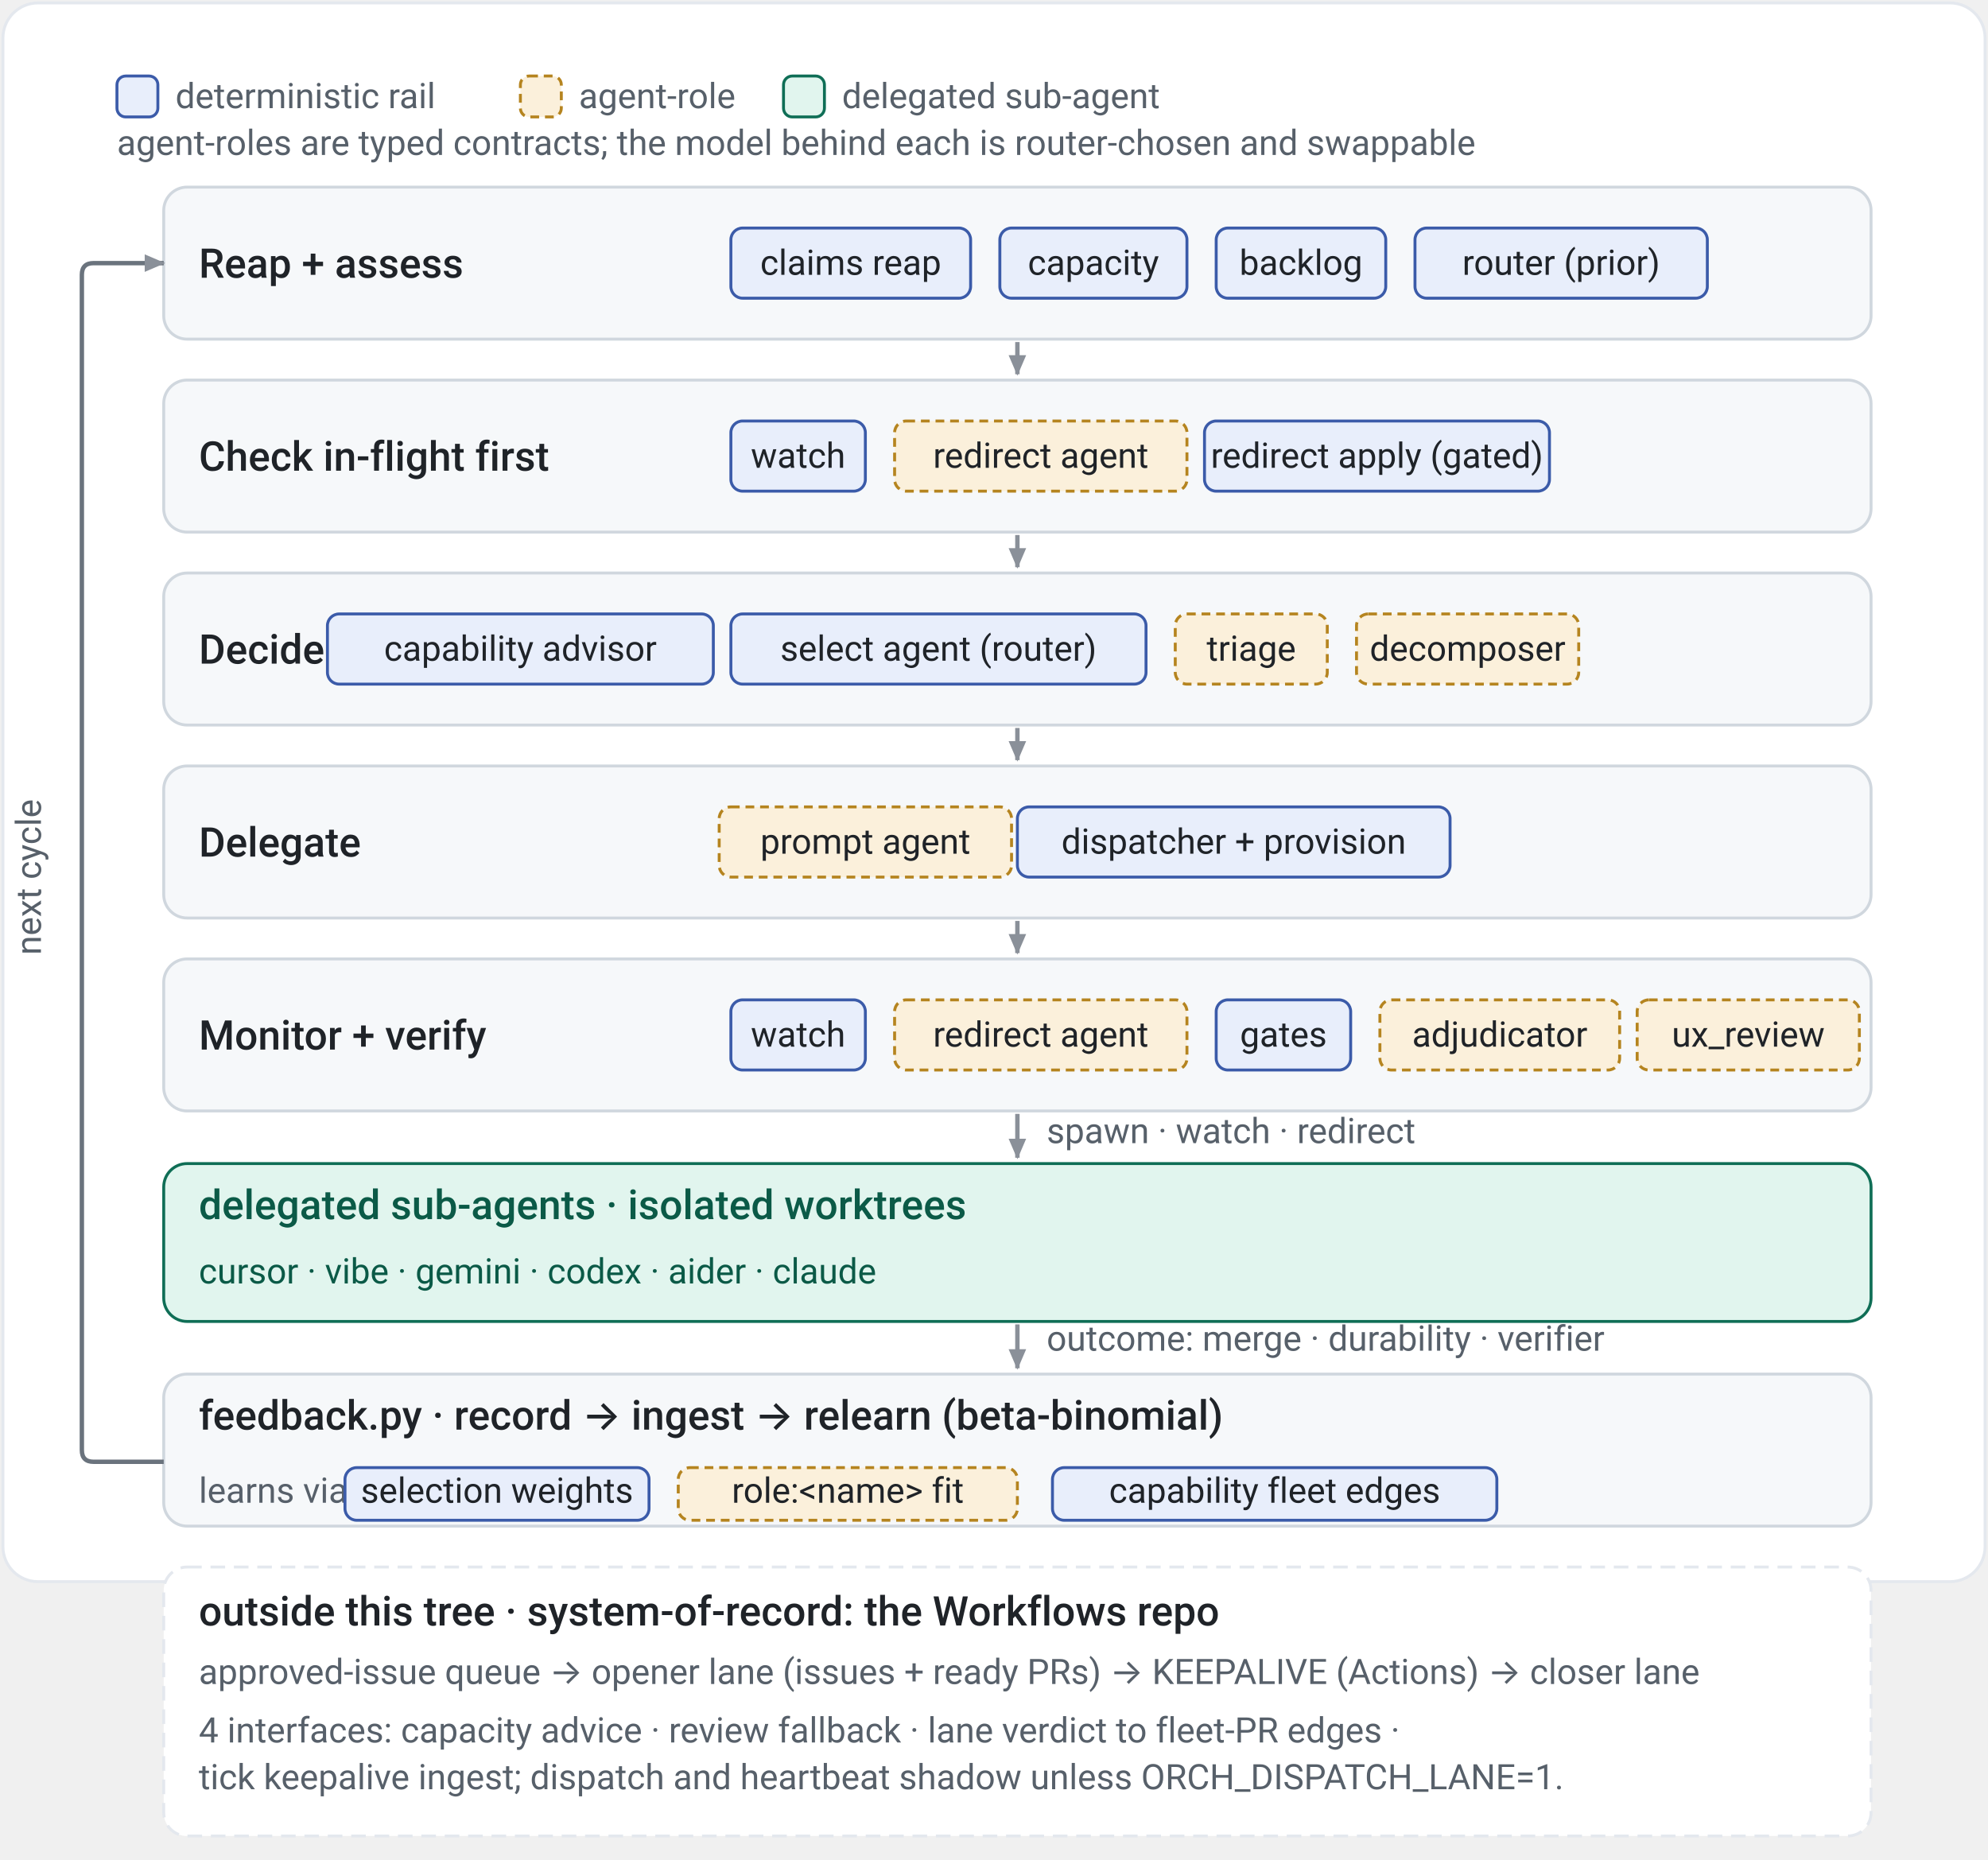
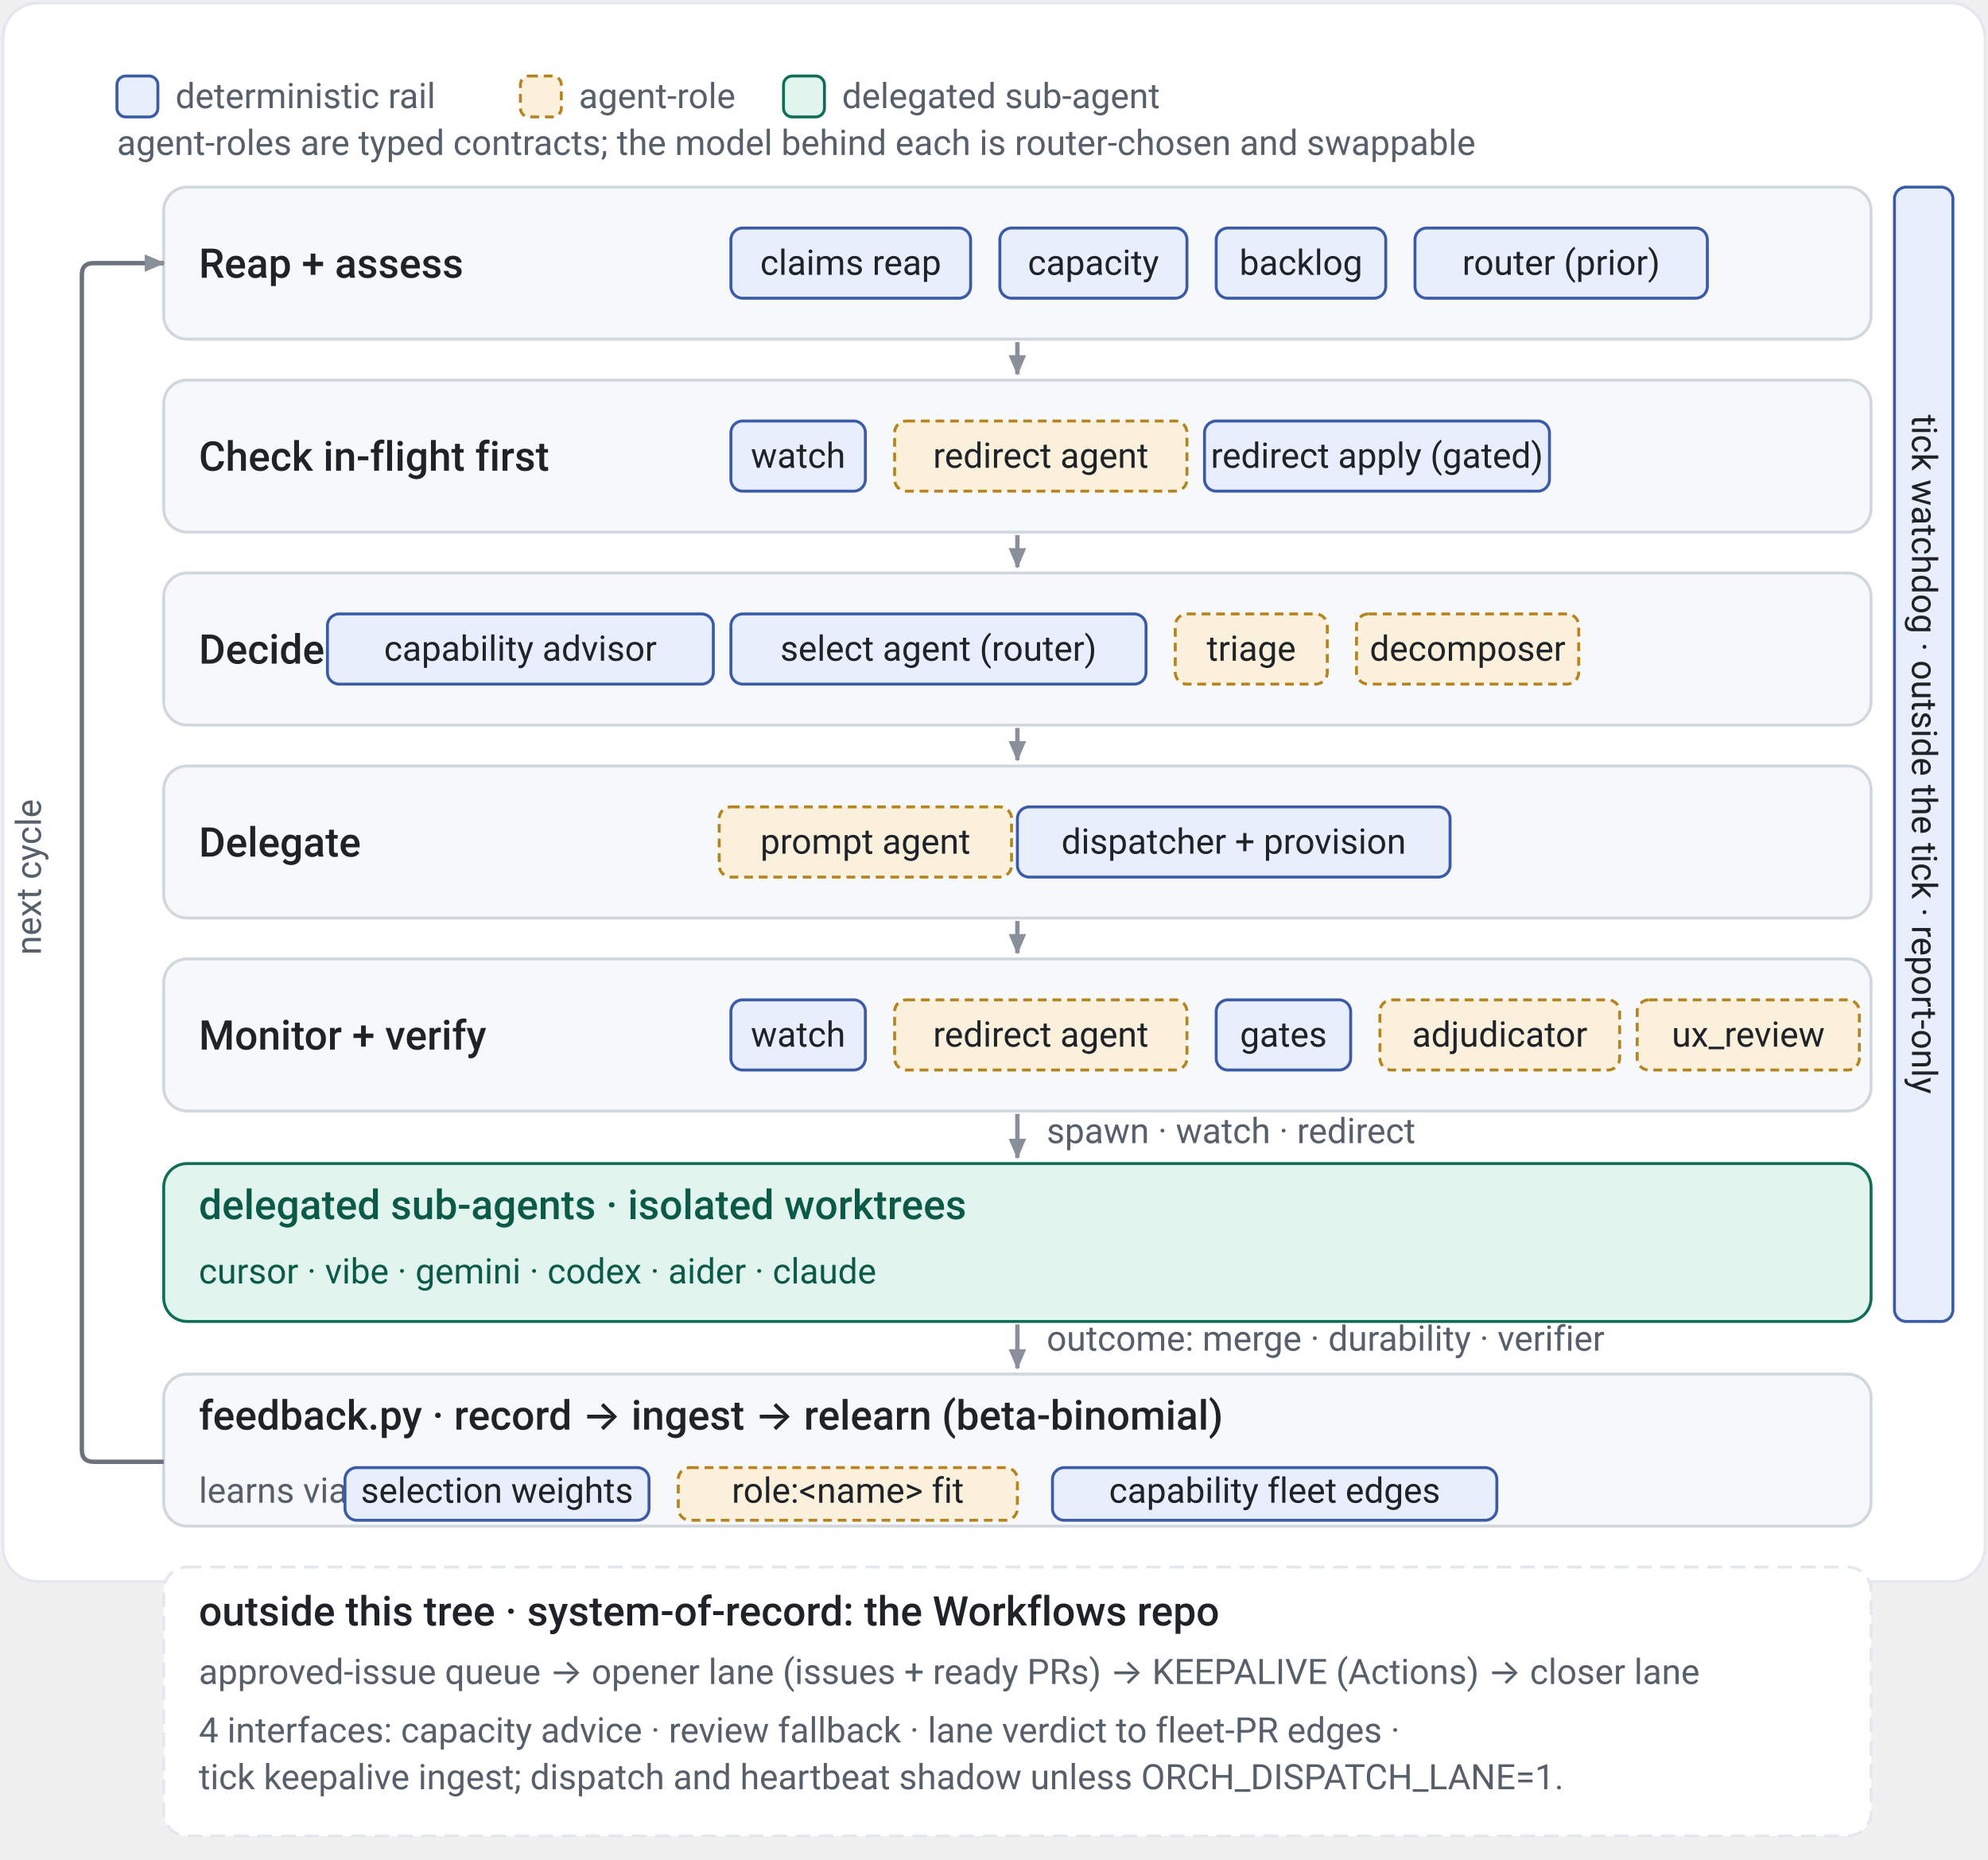
<svg xmlns="http://www.w3.org/2000/svg" width="680" viewBox="0 0 680 636" role="img">
  <style>
  .bg{fill:#ffffff;stroke:#e4e8ee;}
  .t,.th,.subhead{font:500 14px ui-sans-serif,system-ui,-apple-system,"Segoe UI",Roboto,sans-serif;fill:#1f2328;}
  .subhead{fill:#0b5a47;}
  .ts{font:400 12px ui-sans-serif,system-ui,-apple-system,"Segoe UI",Roboto,sans-serif;fill:#57606a;}
  .ct{font:400 12px ui-sans-serif,system-ui,-apple-system,"Segoe UI",Roboto,sans-serif;fill:#1f2328;}
  .ctsub{font:400 12px ui-sans-serif,system-ui,-apple-system,"Segoe UI",Roboto,sans-serif;fill:#0b5a47;}
  .stage{fill:#f6f8fa;stroke:#d0d7de;}
  .rail{fill:#e8eefb;stroke:#3b5ba9;}
  .role{fill:#fbf0db;stroke:#b5841f;stroke-dasharray:3 2;}
  .sub{fill:#e1f5ee;stroke:#0f6e56;}
  .arrow{stroke:#8a9099;stroke-width:1.5;fill:none;}
  .return{stroke:#6a737d;stroke-width:1.5;fill:none;}
</style>
  <defs>
    <marker id="ah" markerWidth="9" markerHeight="9" refX="6.5" refY="3" orient="auto" markerUnits="userSpaceOnUse">
      <path d="M0,0 L7,3 L0,6 Z" fill="#8a9099" />
    </marker>
  </defs>
  <rect class="bg" x="1" y="1" width="678" height="540" rx="12" />
  <rect class="rail" x="40" y="26" width="14" height="14" rx="3" />
  <text class="ts" x="60" y="37">deterministic rail</text>
  <rect class="role" x="178" y="26" width="14" height="14" rx="3" />
  <text class="ts" x="198" y="37">agent-role</text>
  <rect class="sub" x="268" y="26" width="14" height="14" rx="3" />
  <text class="ts" x="288" y="37">delegated sub-agent</text>
  <text class="ts" x="40" y="53">agent-roles are typed contracts; the model behind each is router-chosen and swappable</text>
  <rect class="stage" x="56" y="64" width="584" height="52" rx="8" />
  <text class="th" x="68" y="95">Reap + assess</text>
  <rect class="rail" x="250" y="78" width="82" height="24" rx="4" />
  <text class="ct" x="291" y="94" text-anchor="middle">claims reap</text>
  <rect class="rail" x="342" y="78" width="64" height="24" rx="4" />
  <text class="ct" x="374" y="94" text-anchor="middle">capacity</text>
  <rect class="rail" x="416" y="78" width="58" height="24" rx="4" />
  <text class="ct" x="445" y="94" text-anchor="middle">backlog</text>
  <rect class="rail" x="484" y="78" width="100" height="24" rx="4" />
  <text class="ct" x="534" y="94" text-anchor="middle">router (prior)</text>
  <rect class="stage" x="56" y="130" width="584" height="52" rx="8" />
  <text class="th" x="68" y="161">Check in-flight first</text>
  <rect class="rail" x="250" y="144" width="46" height="24" rx="4" />
  <text class="ct" x="273" y="160" text-anchor="middle">watch</text>
  <rect class="role" x="306" y="144" width="100" height="24" rx="4" />
  <text class="ct" x="356" y="160" text-anchor="middle">redirect agent</text>
  <rect class="rail" x="412" y="144" width="118" height="24" rx="4" />
  <text class="ct" x="471" y="160" text-anchor="middle">redirect apply (gated)</text>
  <rect class="stage" x="56" y="196" width="584" height="52" rx="8" />
  <text class="th" x="68" y="227">Decide</text>
  <rect class="rail" x="112" y="210" width="132" height="24" rx="4" />
  <text class="ct" x="178" y="226" text-anchor="middle">capability advisor</text>
  <rect class="rail" x="250" y="210" width="142" height="24" rx="4" />
  <text class="ct" x="321" y="226" text-anchor="middle">select agent (router)</text>
  <rect class="role" x="402" y="210" width="52" height="24" rx="4" />
  <text class="ct" x="428" y="226" text-anchor="middle">triage</text>
  <rect class="role" x="464" y="210" width="76" height="24" rx="4" />
  <text class="ct" x="502" y="226" text-anchor="middle">decomposer</text>
  <rect class="stage" x="56" y="262" width="584" height="52" rx="8" />
  <text class="th" x="68" y="293">Delegate</text>
  <rect class="role" x="246" y="276" width="100" height="24" rx="4" />
  <text class="ct" x="296" y="292" text-anchor="middle">prompt agent</text>
  <rect class="rail" x="348" y="276" width="148" height="24" rx="4" />
  <text class="ct" x="422" y="292" text-anchor="middle">dispatcher + provision</text>
  <rect class="stage" x="56" y="328" width="584" height="52" rx="8" />
  <text class="th" x="68" y="359">Monitor + verify</text>
  <rect class="rail" x="250" y="342" width="46" height="24" rx="4" />
  <text class="ct" x="273" y="358" text-anchor="middle">watch</text>
  <rect class="role" x="306" y="342" width="100" height="24" rx="4" />
  <text class="ct" x="356" y="358" text-anchor="middle">redirect agent</text>
  <rect class="rail" x="416" y="342" width="46" height="24" rx="4" />
  <text class="ct" x="439" y="358" text-anchor="middle">gates</text>
  <rect class="role" x="472" y="342" width="82" height="24" rx="4" />
  <text class="ct" x="513" y="358" text-anchor="middle">adjudicator</text>
  <rect class="role" x="560" y="342" width="76" height="24" rx="4" />
  <text class="ct" x="598" y="358" text-anchor="middle">ux_review</text>
  <line class="arrow" x1="348" y1="117" x2="348" y2="128" marker-end="url(#ah)" />
  <line class="arrow" x1="348" y1="183" x2="348" y2="194" marker-end="url(#ah)" />
  <line class="arrow" x1="348" y1="249" x2="348" y2="260" marker-end="url(#ah)" />
  <line class="arrow" x1="348" y1="315" x2="348" y2="326" marker-end="url(#ah)" />
  <line class="arrow" x1="348" y1="381" x2="348" y2="396" marker-end="url(#ah)" />
  <text class="ts" x="358" y="391">spawn · watch · redirect</text>
  <rect class="sub" x="56" y="398" width="584" height="54" rx="8" />
  <text class="subhead" x="68" y="417">delegated sub-agents · isolated worktrees</text>
  <text class="ctsub" x="68" y="439">cursor · vibe · gemini · codex · aider · claude</text>
  <line class="arrow" x1="348" y1="453" x2="348" y2="468" marker-end="url(#ah)" />
  <text class="ts" x="358" y="462">outcome: merge · durability · verifier</text>
  <rect class="stage" x="56" y="470" width="584" height="52" rx="8" />
  <text class="th" x="68" y="489">feedback.py · record → ingest → relearn (beta-binomial)</text>
  <text class="ts" x="68" y="514">learns via outcomes:</text>
  <rect class="rail" x="118" y="502" width="104" height="18" rx="4" />
  <text class="ct" x="170" y="514" text-anchor="middle">selection weights</text>
  <rect class="role" x="232" y="502" width="116" height="18" rx="4" />
  <text class="ct" x="290" y="514" text-anchor="middle">role:&lt;name&gt; fit</text>
  <rect class="rail" x="360" y="502" width="152" height="18" rx="4" />
  <text class="ct" x="436" y="514" text-anchor="middle">capability fleet edges</text>
  <path class="return" d="M56,500 L32,500 Q28,500 28,496 L28,94 Q28,90 32,90 L56,90" marker-end="url(#ah)" />
  <text class="ts" x="14" y="300" text-anchor="middle" transform="rotate(-90 14 300)">next cycle</text>
+   <rect class="rail" x="648" y="64" width="20" height="388" rx="4" />
+   <text class="ct" x="654" y="258" text-anchor="middle" transform="rotate(90 654 258)">tick watchdog · outside the tick · report-only</text>
  <rect class="bg" x="56" y="536" width="584" height="92" rx="8" stroke-dasharray="5 3" />
  <text class="th" x="68" y="556">outside this tree · system-of-record: the Workflows repo</text>
  <text class="ts" x="68" y="576">approved-issue queue → opener lane (issues + ready PRs) → KEEPALIVE (Actions) → closer lane</text>
  <text class="ts" x="68" y="596">4 interfaces: capacity advice · review fallback · lane verdict to fleet-PR edges ·</text>
  <text class="ts" x="68" y="612">tick keepalive ingest; dispatch and heartbeat shadow unless ORCH_DISPATCH_LANE=1.</text>
</svg>
